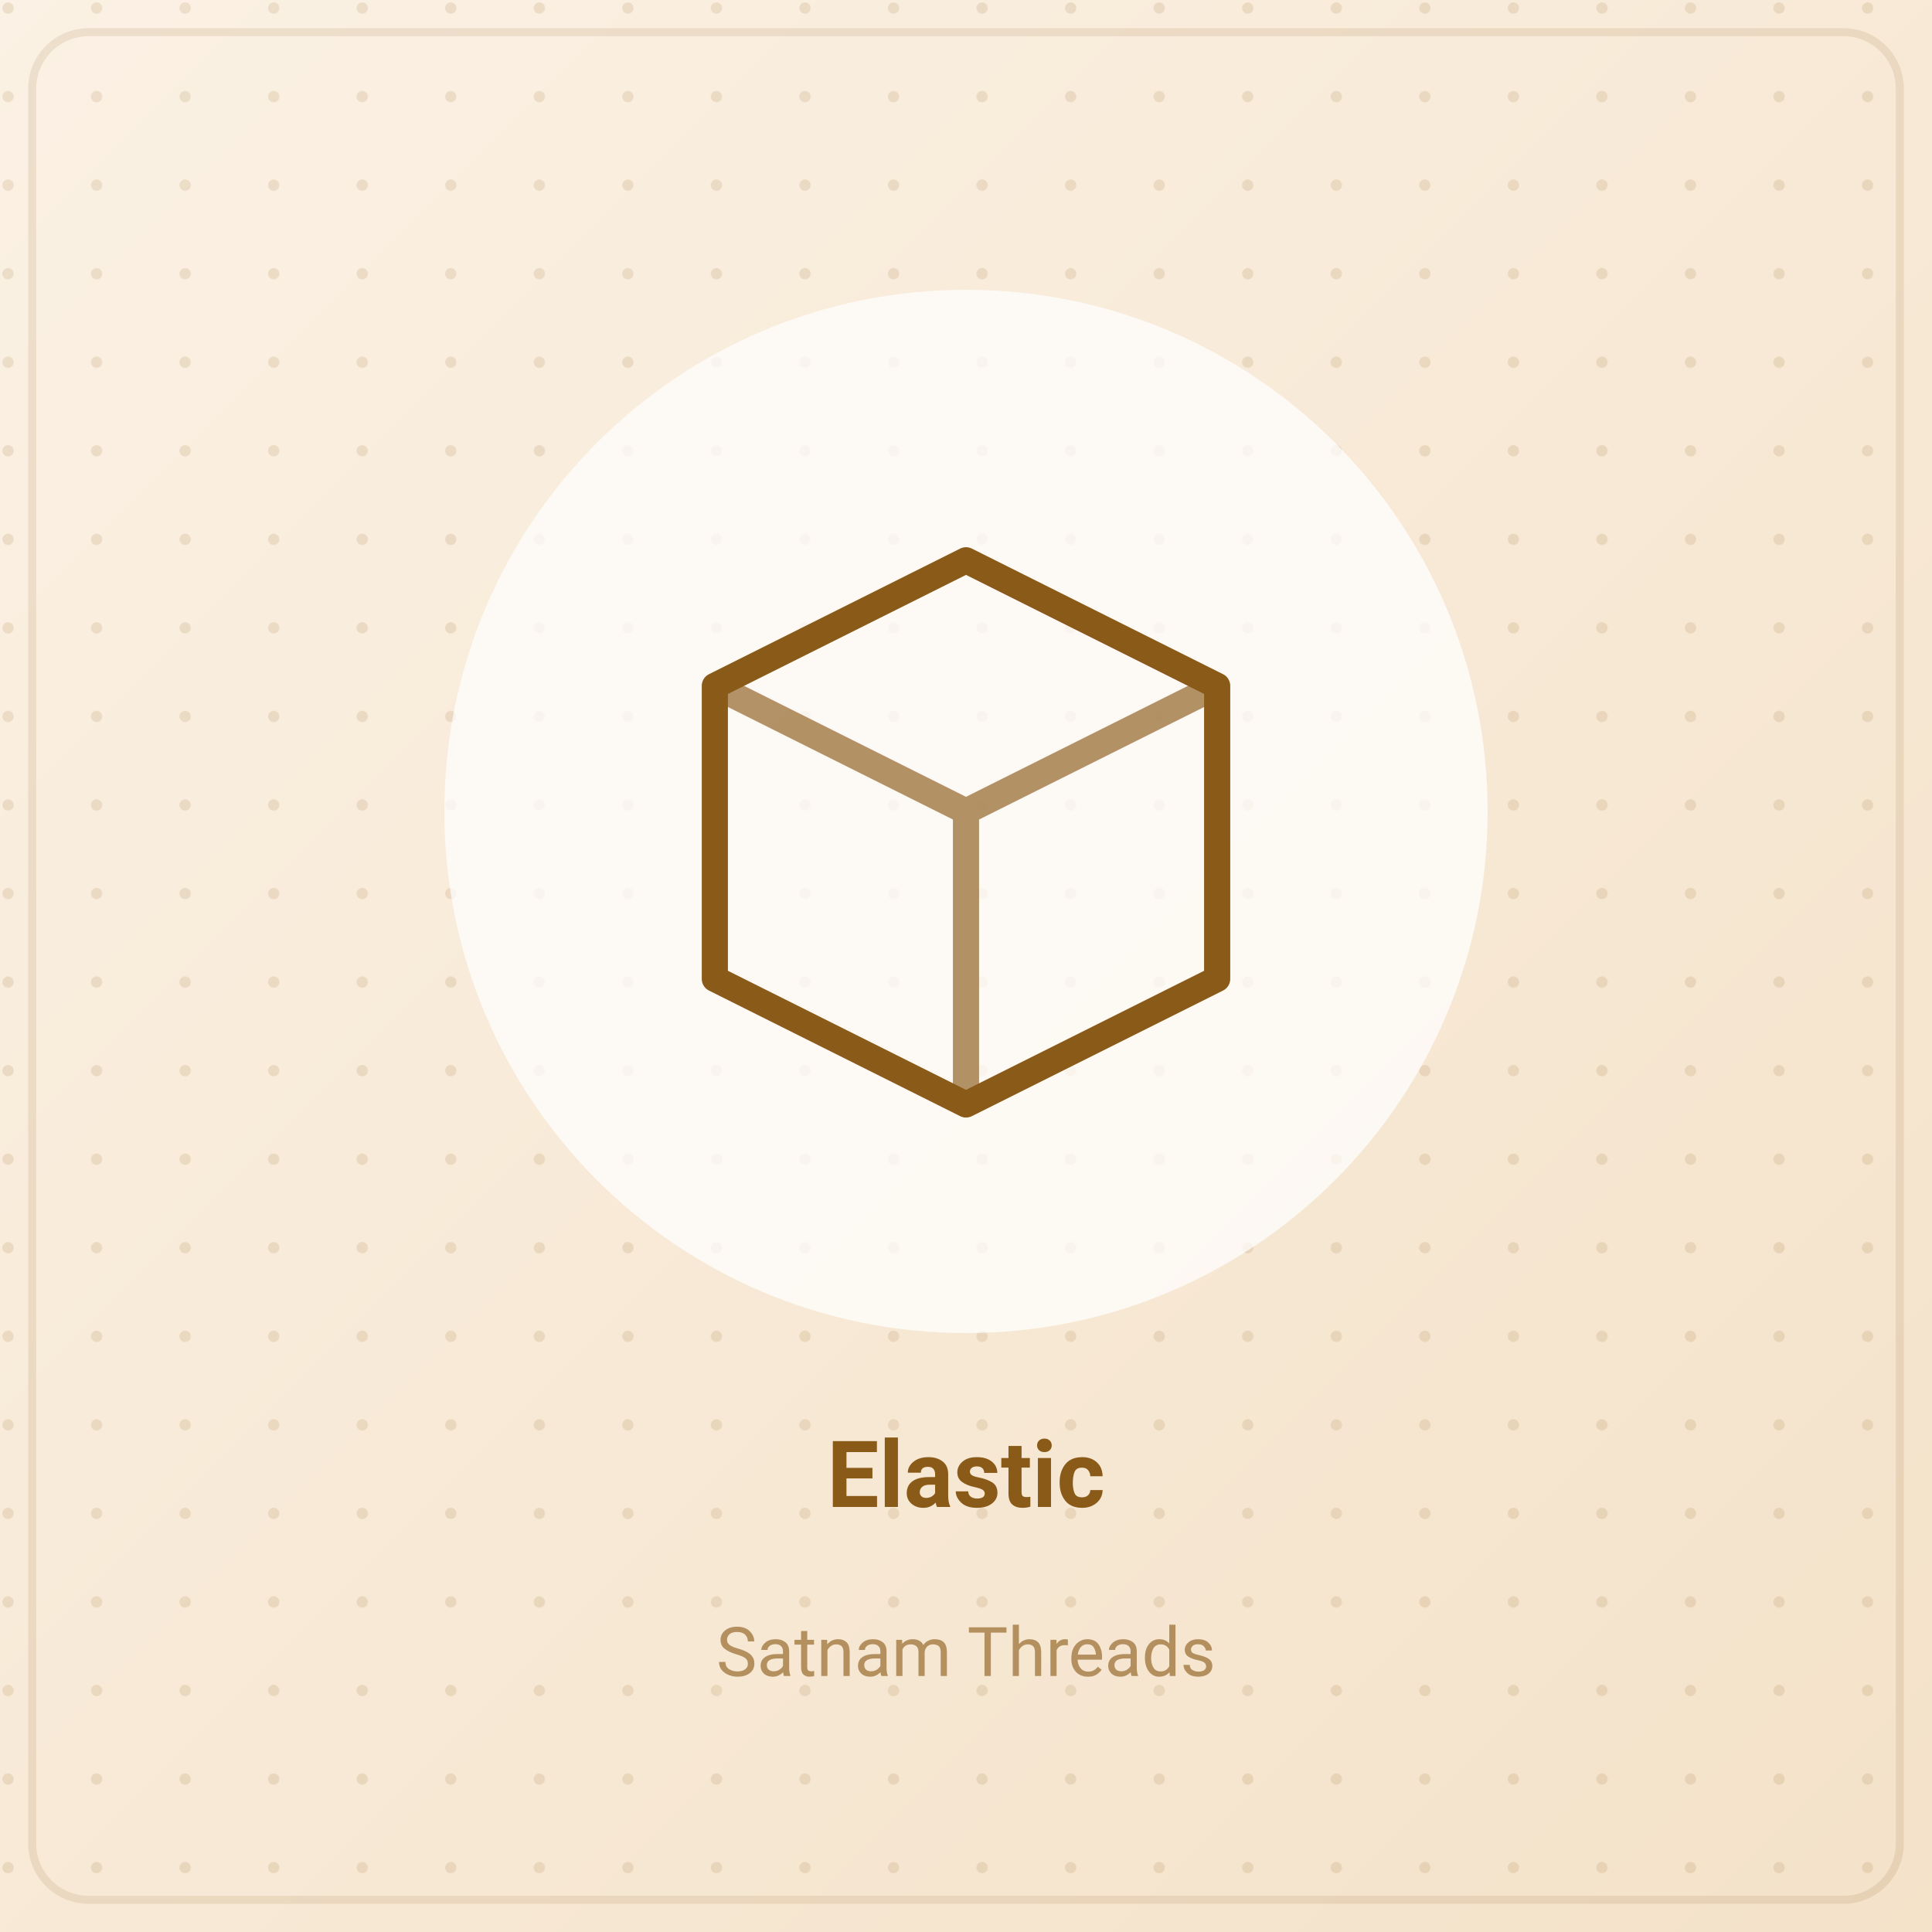
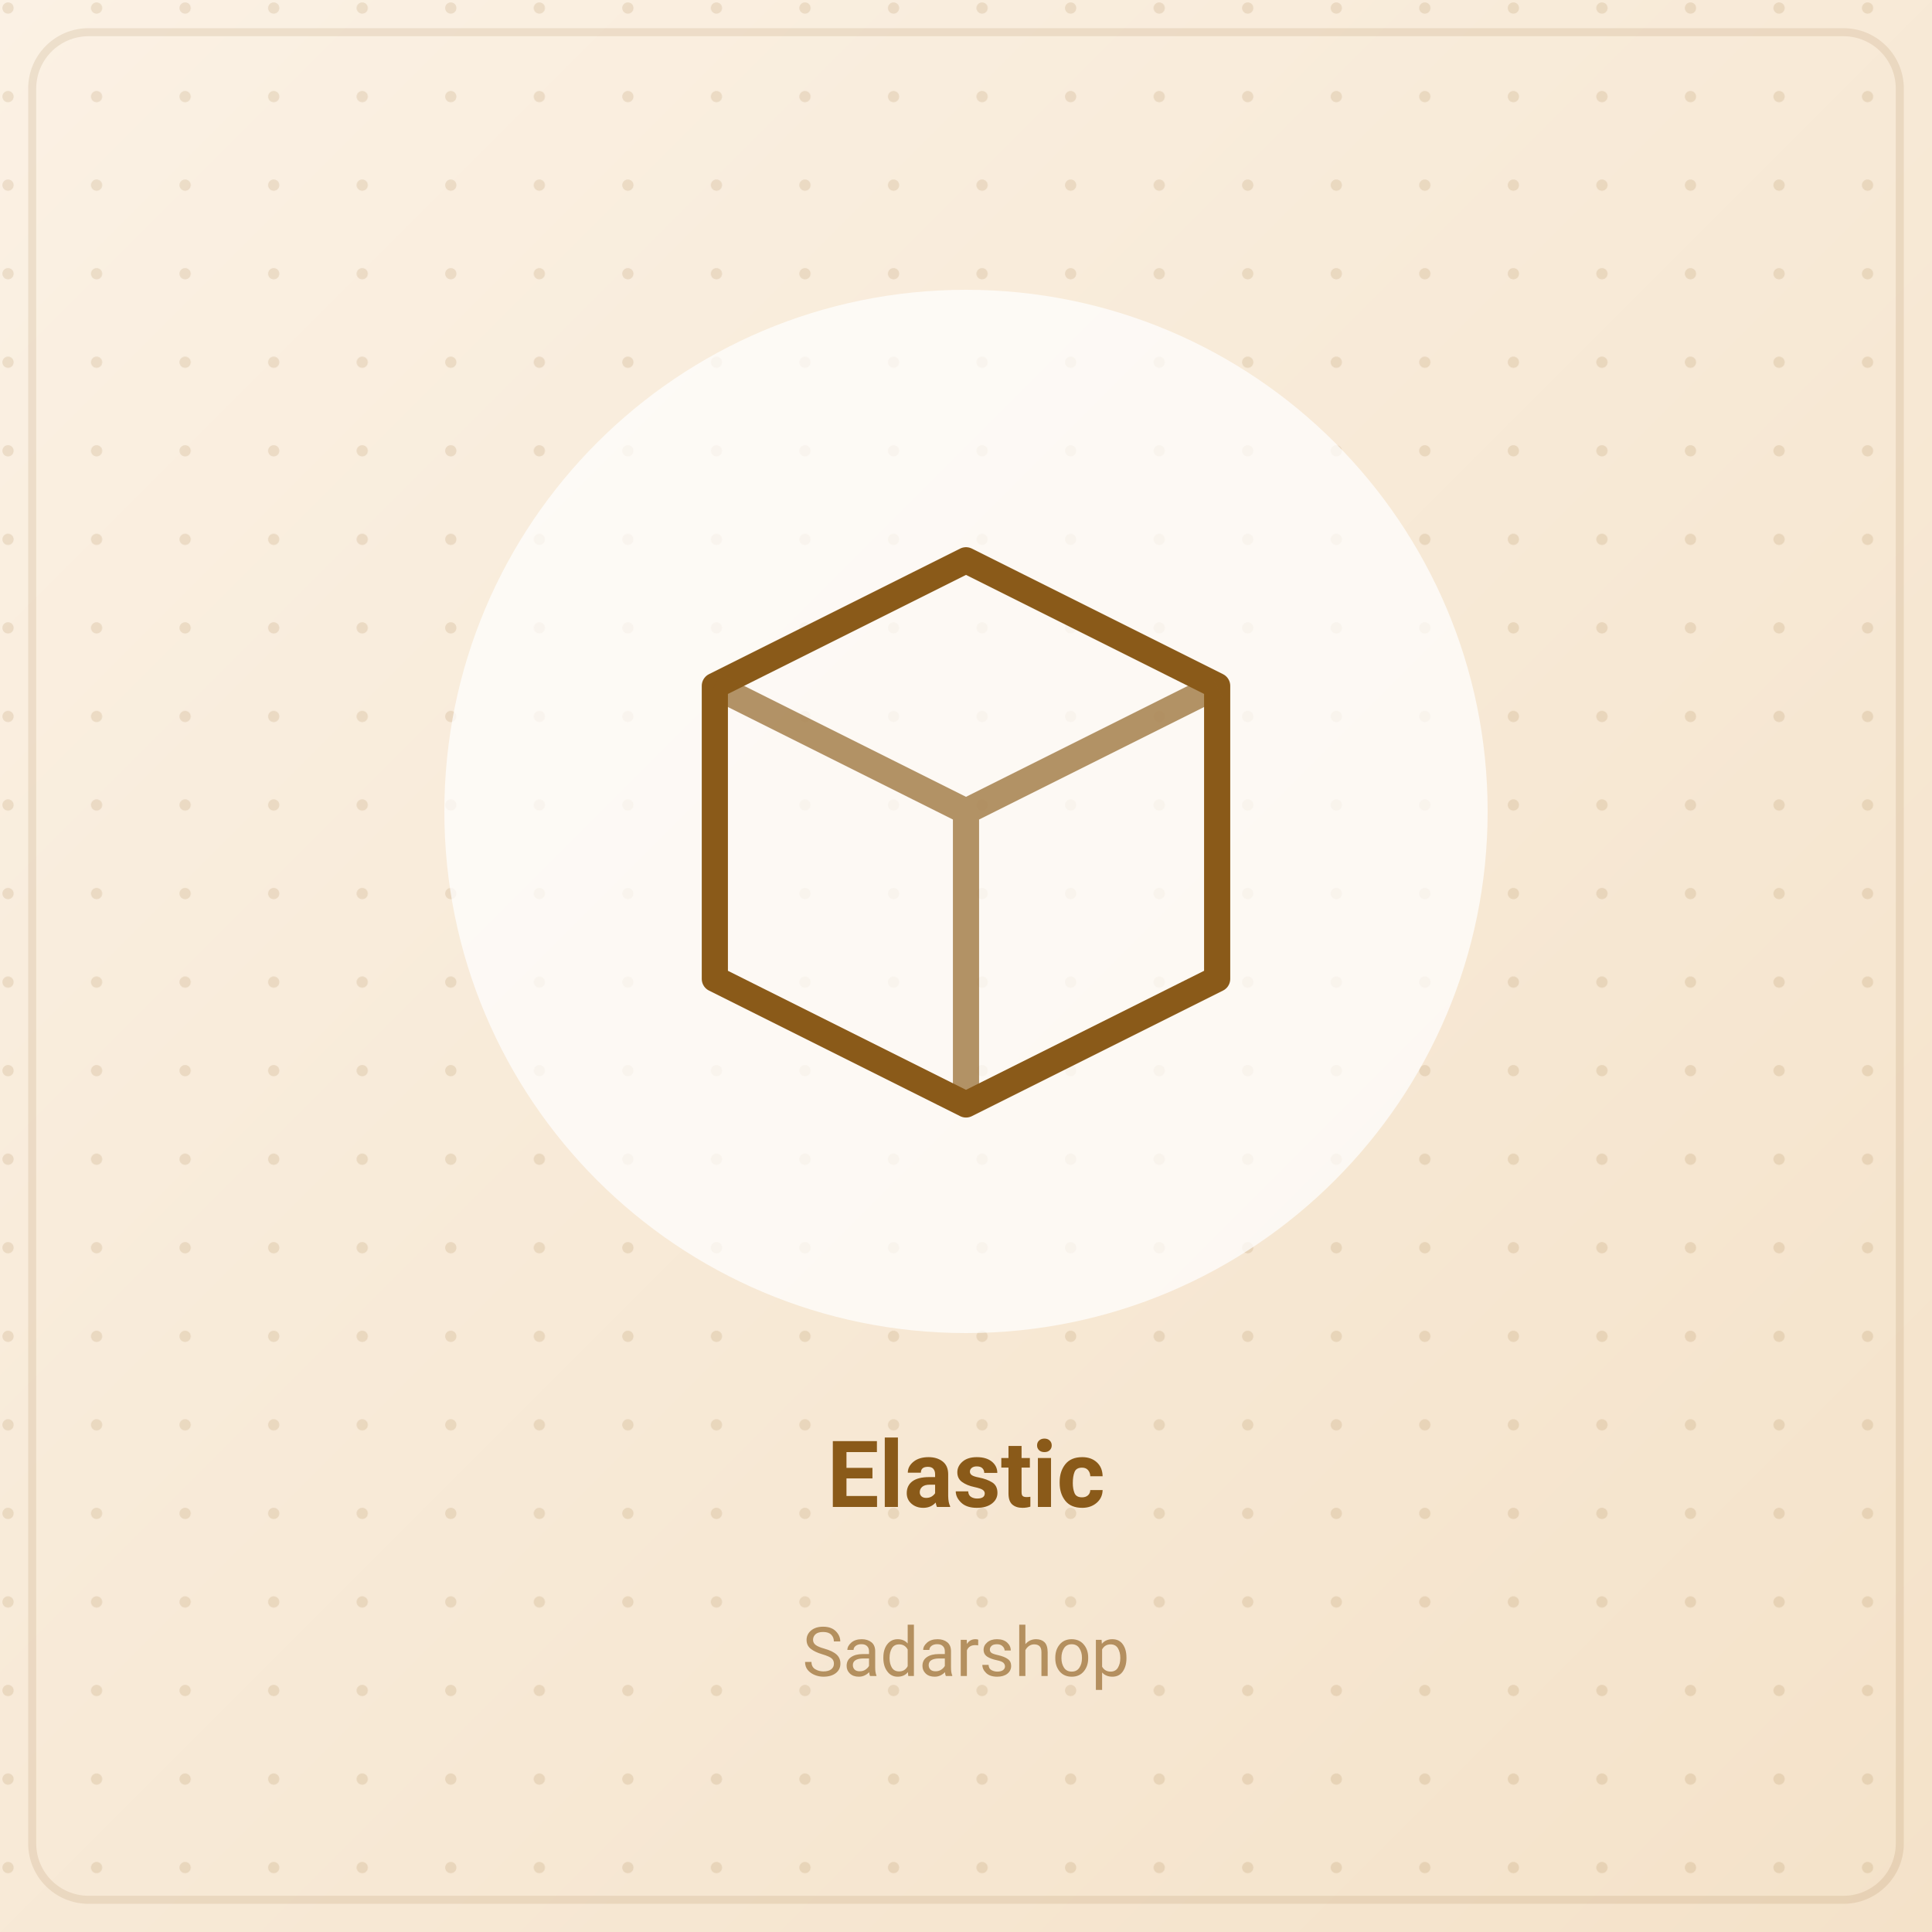
<svg xmlns="http://www.w3.org/2000/svg" viewBox="0 0 480 480" width="480" height="480" role="img" aria-label="Elastic">
  <defs>
    <linearGradient id="bg" x1="0" y1="0" x2="1" y2="1">
      <stop offset="0" stop-color="#FBF1E4" />
      <stop offset="1" stop-color="#F4E2C9" />
    </linearGradient>
    <pattern id="dots" width="22" height="22" patternUnits="userSpaceOnUse">
      <circle cx="2" cy="2" r="1.4" fill="#8A5A19" opacity=".13" />
    </pattern>
  </defs>
  <rect width="480" height="480" fill="url(#bg)" />
  <rect width="480" height="480" fill="url(#dots)" />
  <circle cx="240" cy="201.6" r="129.6" fill="#fff" opacity=".72" />
  <g transform="translate(110 71.6) scale(1.3)" color="#8A5A19">
    <g stroke="currentColor" stroke-width="5" fill="none" stroke-linejoin="round">
      <path d="M100 52l48 24v56l-48 24-48-24V76z" />
      <path d="M52 76l48 24 48-24M100 100v56" opacity=".65" />
    </g>
  </g>
  <g font-family="ui-sans-serif,-apple-system,Segoe UI,Roboto,Helvetica,Arial,sans-serif" text-anchor="middle" fill="#8A5A19">
    <text x="240" y="374.4" font-size="23" font-weight="600">Elastic</text>
-     <text x="240" y="416.4" font-size="17" opacity=".62">Satnam Threads</text>
+     <text x="240" y="416.4" font-size="17" opacity=".62">Sadarshop</text>
  </g>
  <rect x="8" y="8" width="464" height="464" fill="none" stroke="#8A5A19" stroke-opacity=".12" stroke-width="2" rx="14" />
</svg>
